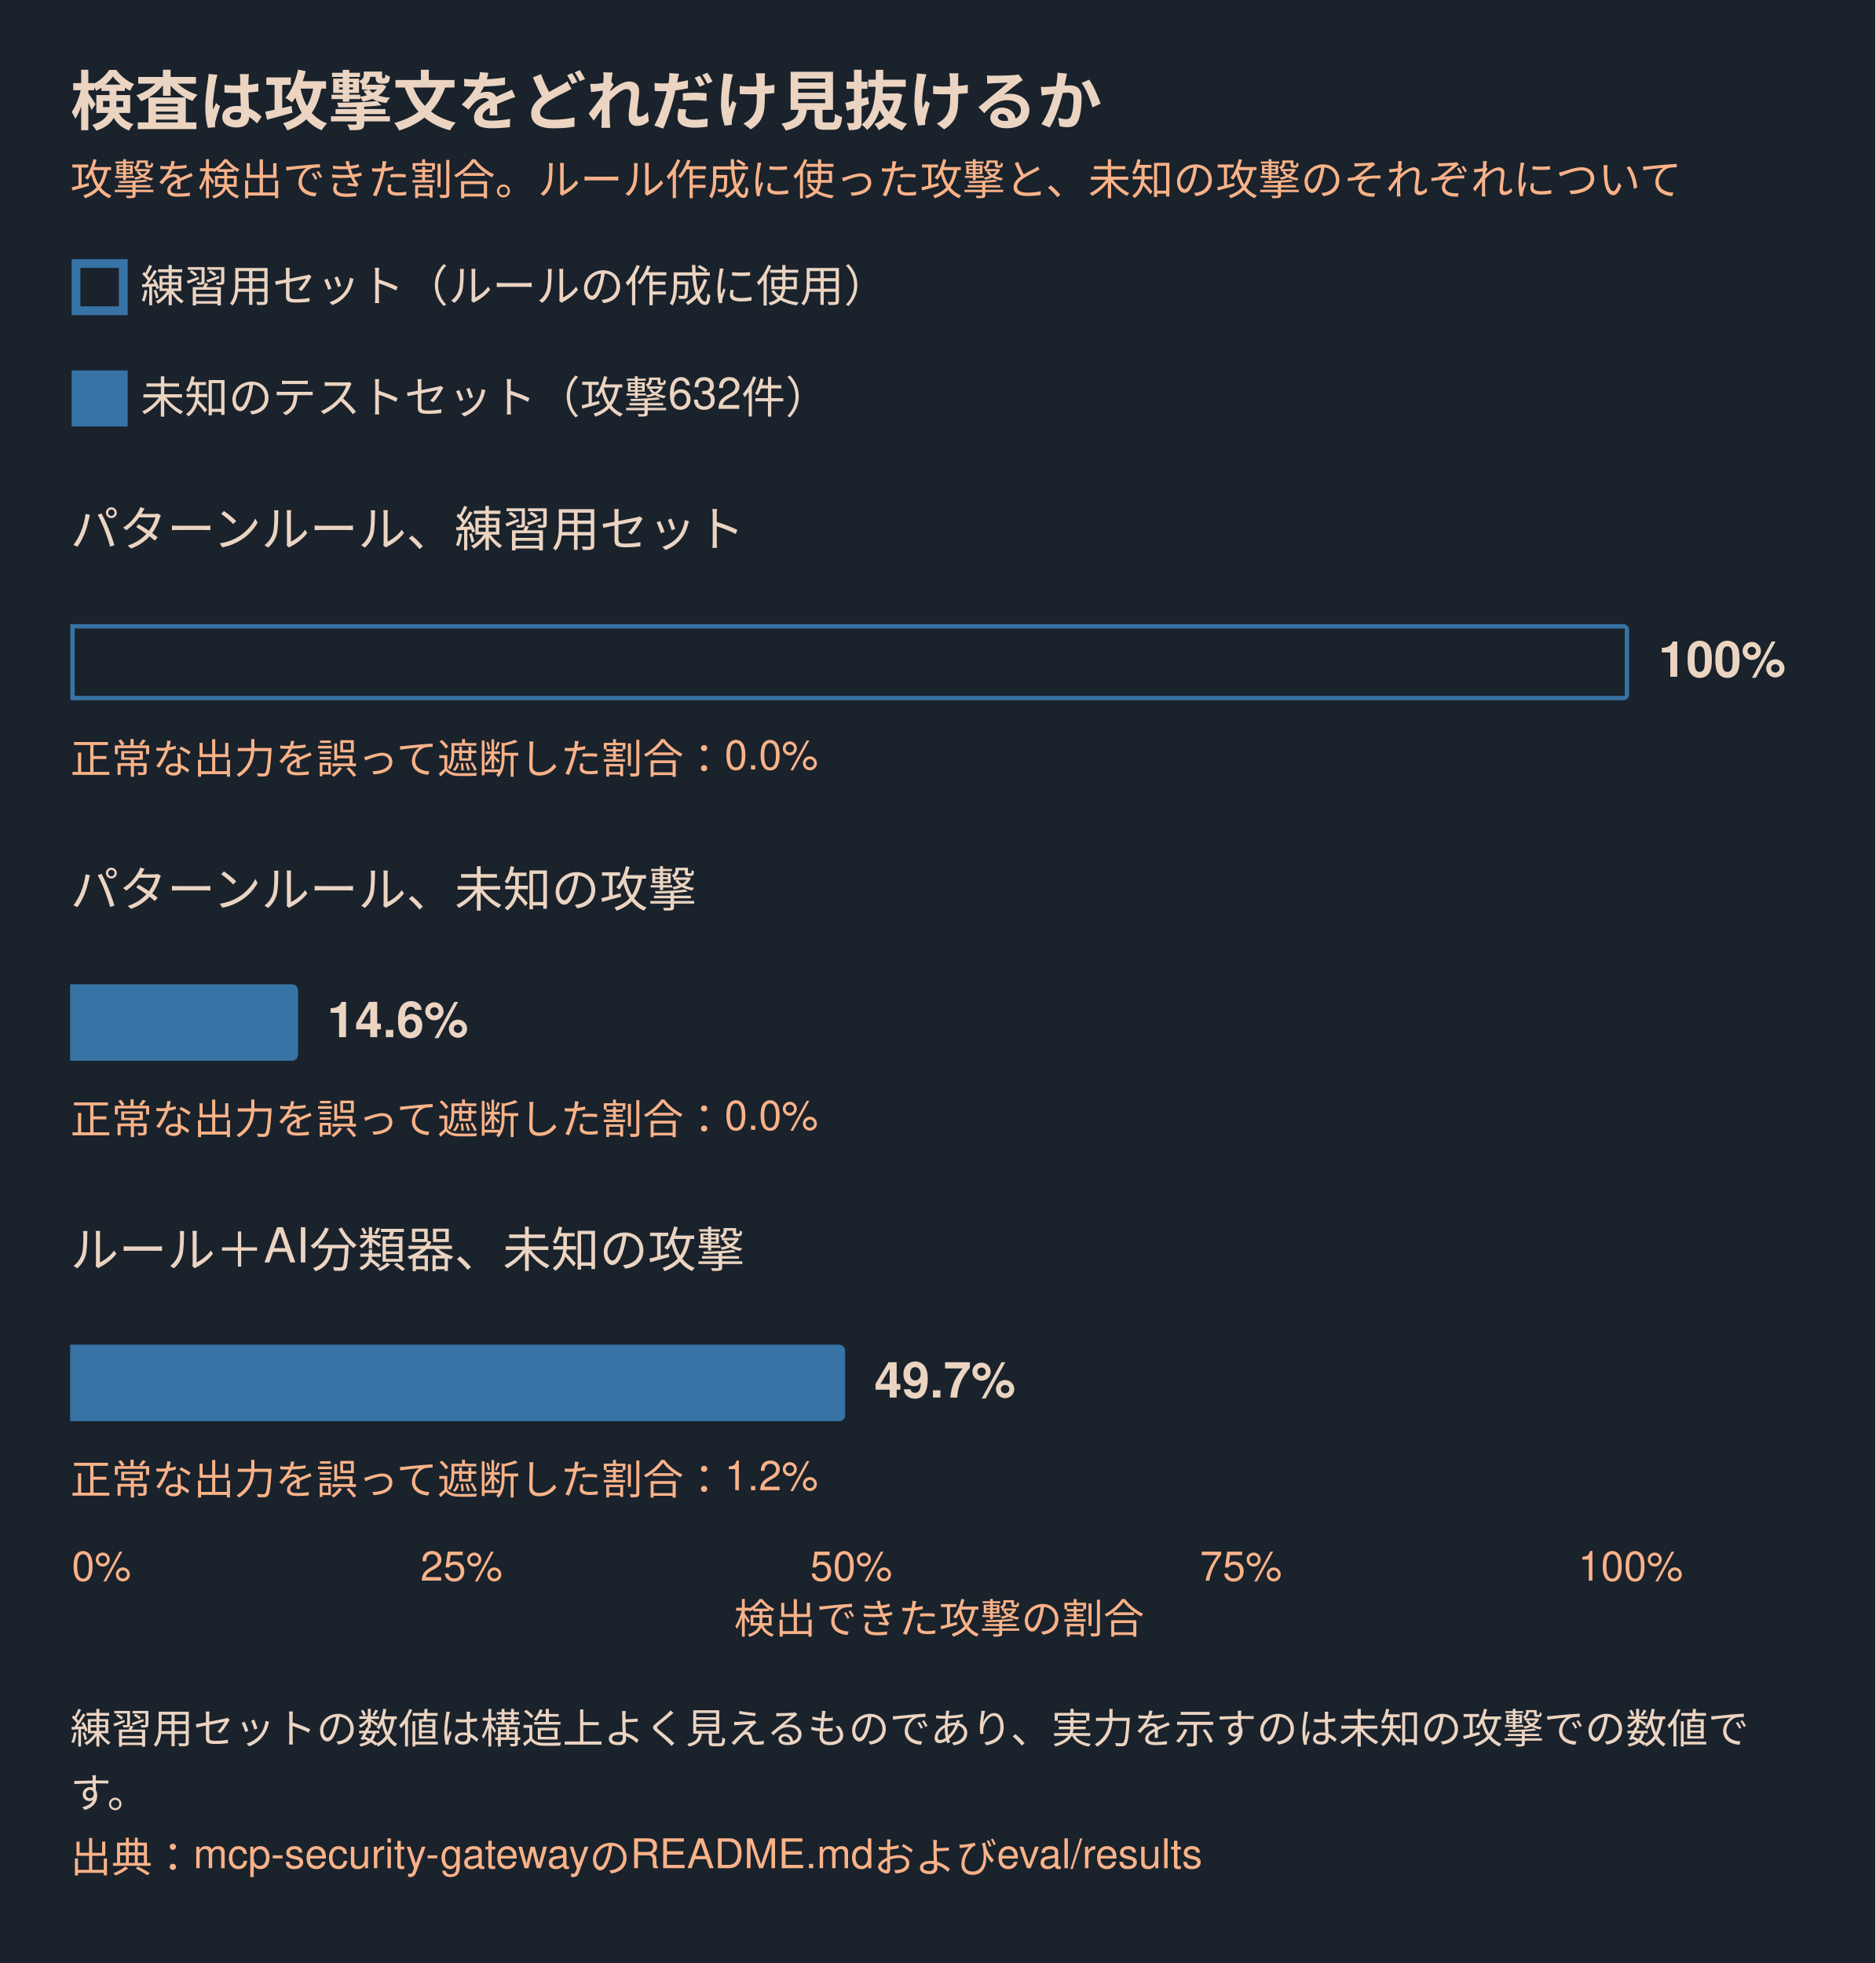
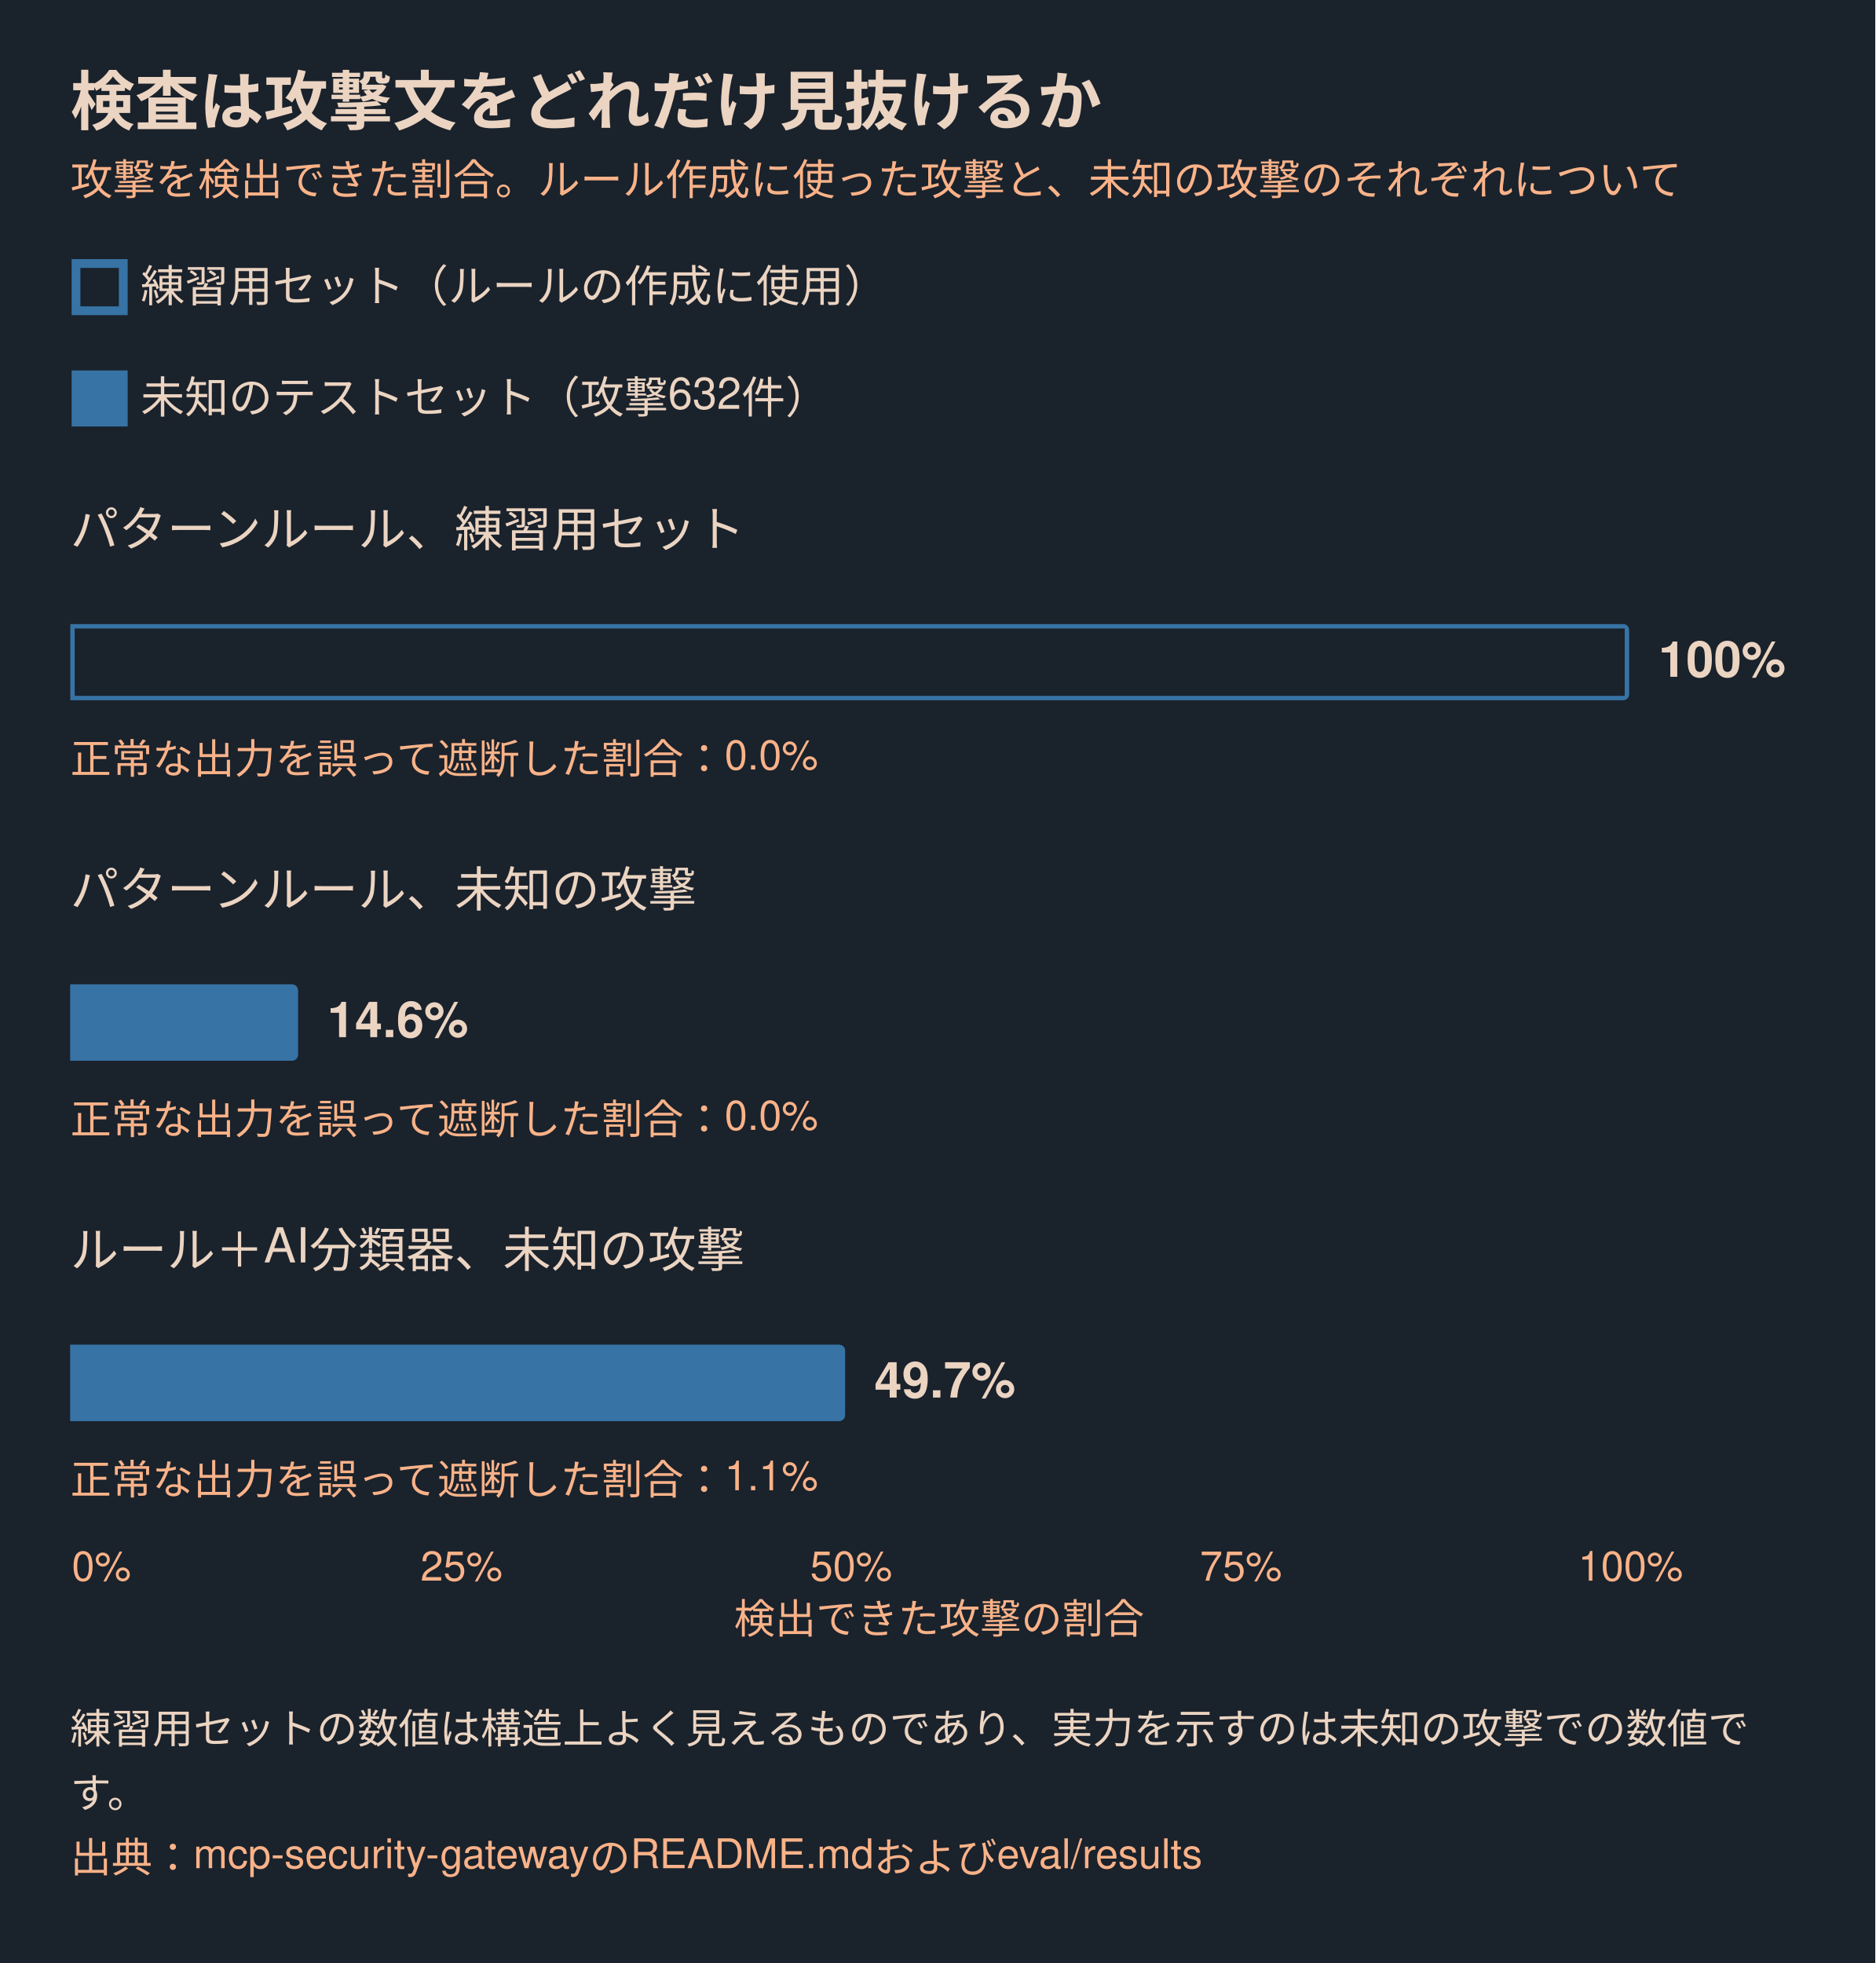
<svg xmlns="http://www.w3.org/2000/svg" version="1.1" class="marks" width="640" height="670" viewBox="0 0 640 670">
  <rect width="640" height="670" fill="#1a222c" />
  <g fill="none" stroke-miterlimit="4" transform="translate(24,212)">
    <g class="mark-group role-frame root" role="graphics-object" aria-roledescription="group mark container">
      <g transform="translate(0,0)">
        <path class="background" aria-hidden="true" d="M0,0h0v0h0Z" />
        <g>
          <g class="mark-group role-scope concat_0_group" role="graphics-object" aria-roledescription="group mark container">
            <g transform="translate(0,0)">
              <path class="background" aria-hidden="true" d="M0,0h0v0h0Z" />
              <g>
                <g class="mark-group role-column-footer concat_0_column_footer" role="graphics-object" aria-roledescription="group mark container">
                  <g transform="translate(0,308)">
                    <path class="background" aria-hidden="true" d="M0,0h592v0h-592Z" />
                    <g>
                      <g class="mark-group role-axis" role="graphics-symbol" aria-roledescription="axis" aria-label="X-axis titled '検出できた攻撃の割合' for a linear scale with values from 0 to 111">
                        <g transform="translate(0.5,0.5)">
                          <path class="background" aria-hidden="true" d="M0,0h0v0h0Z" pointer-events="none" />
                          <g>
                            <g class="mark-text role-axis-label" pointer-events="none">
                              <text text-anchor="start" transform="translate(0,19)" font-family="'Helvetica Neue', Helvetica, Arial, 'Hiragino Kaku Gothic ProN', 'Hiragino Sans', 'Noto Sans JP', 'Yu Gothic', Meiryo, sans-serif" font-size="14px" fill="#f9b288" opacity="1">0%</text>
                              <text text-anchor="middle" transform="translate(133,19)" font-family="'Helvetica Neue', Helvetica, Arial, 'Hiragino Kaku Gothic ProN', 'Hiragino Sans', 'Noto Sans JP', 'Yu Gothic', Meiryo, sans-serif" font-size="14px" fill="#f9b288" opacity="1">25%</text>
                              <text text-anchor="middle" transform="translate(266,19)" font-family="'Helvetica Neue', Helvetica, Arial, 'Hiragino Kaku Gothic ProN', 'Hiragino Sans', 'Noto Sans JP', 'Yu Gothic', Meiryo, sans-serif" font-size="14px" fill="#f9b288" opacity="1">50%</text>
                              <text text-anchor="middle" transform="translate(399,19)" font-family="'Helvetica Neue', Helvetica, Arial, 'Hiragino Kaku Gothic ProN', 'Hiragino Sans', 'Noto Sans JP', 'Yu Gothic', Meiryo, sans-serif" font-size="14px" fill="#f9b288" opacity="1">75%</text>
                              <text text-anchor="middle" transform="translate(532,19)" font-family="'Helvetica Neue', Helvetica, Arial, 'Hiragino Kaku Gothic ProN', 'Hiragino Sans', 'Noto Sans JP', 'Yu Gothic', Meiryo, sans-serif" font-size="14px" fill="#f9b288" opacity="1">100%</text>
                            </g>
                            <g class="mark-text role-axis-title" pointer-events="none">
                              <text text-anchor="middle" transform="translate(296,37)" font-family="'Helvetica Neue', Helvetica, Arial, 'Hiragino Kaku Gothic ProN', 'Hiragino Sans', 'Noto Sans JP', 'Yu Gothic', Meiryo, sans-serif" font-size="14px" font-weight="normal" fill="#f9b288" opacity="1">検出できた攻撃の割合</text>
                            </g>
                          </g>
                          <path class="foreground" aria-hidden="true" d="" pointer-events="none" display="none" />
                        </g>
                      </g>
                    </g>
                    <path class="foreground" aria-hidden="true" d="" display="none" />
                  </g>
                </g>
                <g class="mark-group role-scope concat_0_cell" role="graphics-object" aria-roledescription="group mark container">
                  <g transform="translate(0,0)">
                    <path class="background" aria-hidden="true" d="M0,0h592v62h-592Z" />
                    <g>
                      <g class="mark-group role-scope" role="graphics-object" aria-roledescription="group mark container">
                        <g transform="translate(0,1)">
                          <path class="background" aria-hidden="true" d="M0,0L530,0C531.104,0,532,0.896,532,2L532,24C532,25.104,531.104,26,530,26L0,26C0,26,0,26,0,26L0,0C0,0,0,0,0,0Z" stroke-width="3" />
                          <g clip-path="url(#clip1)">
                            <g class="mark-group role-scope" role="graphics-object" aria-roledescription="group mark container">
                              <g transform="translate(0,0)">
                                <path class="background" aria-hidden="true" d="M0,0h0v26h0Z" />
                                <g>
                                  <g class="mark-rect role-mark concat_0_child_layer_0_marks" role="graphics-object" aria-roledescription="rect mark container">
                                    <path aria-label="caught: 100; set: 練習用セット（ルールの作成に使用）" role="graphics-symbol" aria-roledescription="bar" d="M0,0h532v26h-532Z" fill="#1a222c" stroke="#3773a5" stroke-width="3" />
                                  </g>
                                </g>
                                <path class="foreground" aria-hidden="true" d="" display="none" />
                              </g>
                            </g>
                          </g>
                          <path class="foreground" aria-hidden="true" d="M0,0L530,0C531.104,0,532,0.896,532,2L532,24C532,25.104,531.104,26,530,26L0,26C0,26,0,26,0,26L0,0C0,0,0,0,0,0Z" display="none" />
                        </g>
                      </g>
                      <g class="mark-text role-mark concat_0_child_layer_1_marks" role="graphics-object" aria-roledescription="text mark container">
                        <text aria-label="caught: 100; value: 100%" role="graphics-symbol" aria-roledescription="text mark" text-anchor="start" transform="translate(542,19)" font-family="'Helvetica Neue', Helvetica, Arial, 'Hiragino Kaku Gothic ProN', 'Hiragino Sans', 'Noto Sans JP', 'Yu Gothic', Meiryo, sans-serif" font-size="17px" font-weight="bold" fill="#ebd4c1">100%</text>
                      </g>
                      <g class="mark-text role-mark concat_0_child_layer_2_marks" role="graphics-object" aria-roledescription="text mark container">
                        <text aria-label="fp: 正常な出力を誤って遮断した割合：0.0%" role="graphics-symbol" aria-roledescription="text mark" text-anchor="start" transform="translate(0,52)" font-family="'Helvetica Neue', Helvetica, Arial, 'Hiragino Kaku Gothic ProN', 'Hiragino Sans', 'Noto Sans JP', 'Yu Gothic', Meiryo, sans-serif" font-size="14px" fill="#f9b288">正常な出力を誤って遮断した割合：0.0%</text>
                      </g>
                      <g class="mark-group role-title">
                        <g transform="translate(0,-22.5)">
                          <path class="background" aria-hidden="true" d="M0,0h0v0h0Z" pointer-events="none" />
                          <g>
                            <g class="mark-text role-title-text" role="graphics-symbol" aria-roledescription="title" aria-label="Title text 'パターンルール、練習用セット'" pointer-events="none">
                              <text text-anchor="start" transform="translate(0,-3)" font-family="'Helvetica Neue', Helvetica, Arial, 'Hiragino Kaku Gothic ProN', 'Hiragino Sans', 'Noto Sans JP', 'Yu Gothic', Meiryo, sans-serif" font-size="16.5px" font-weight="normal" fill="#ebd4c1" opacity="1">パターンルール、練習用セット</text>
                            </g>
                          </g>
                          <path class="foreground" aria-hidden="true" d="" pointer-events="none" display="none" />
                        </g>
                      </g>
                    </g>
                    <path class="foreground" aria-hidden="true" d="" display="none" />
                  </g>
                  <g transform="translate(0,123)">
                    <path class="background" aria-hidden="true" d="M0,0h592v62h-592Z" />
                    <g>
                      <g class="mark-group role-scope" role="graphics-object" aria-roledescription="group mark container">
                        <g transform="translate(0,1)">
                          <path class="background" aria-hidden="true" d="M0,0L75.672,0C76.776,0,77.672,0.896,77.672,2L77.672,24C77.672,25.104,76.776,26,75.672,26L0,26C0,26,0,26,0,26L0,0C0,0,0,0,0,0Z" stroke-width="3" />
                          <g clip-path="url(#clip2)">
                            <g class="mark-group role-scope" role="graphics-object" aria-roledescription="group mark container">
                              <g transform="translate(0,0)">
                                <path class="background" aria-hidden="true" d="M0,0h0v26h0Z" />
                                <g>
                                  <g class="mark-rect role-mark concat_0_child_layer_0_marks" role="graphics-object" aria-roledescription="rect mark container">
                                    <path aria-label="caught: 14.6; set: 未知のテストセット（攻撃632件）" role="graphics-symbol" aria-roledescription="bar" d="M0,0h77.672v26h-77.672Z" fill="#3773a5" stroke="#3773a5" stroke-width="3" />
                                  </g>
                                </g>
                                <path class="foreground" aria-hidden="true" d="" display="none" />
                              </g>
                            </g>
                          </g>
                          <path class="foreground" aria-hidden="true" d="M0,0L75.672,0C76.776,0,77.672,0.896,77.672,2L77.672,24C77.672,25.104,76.776,26,75.672,26L0,26C0,26,0,26,0,26L0,0C0,0,0,0,0,0Z" display="none" />
                        </g>
                      </g>
                      <g class="mark-text role-mark concat_0_child_layer_1_marks" role="graphics-object" aria-roledescription="text mark container">
                        <text aria-label="caught: 14.6; value: 14.6%" role="graphics-symbol" aria-roledescription="text mark" text-anchor="start" transform="translate(87.672,19)" font-family="'Helvetica Neue', Helvetica, Arial, 'Hiragino Kaku Gothic ProN', 'Hiragino Sans', 'Noto Sans JP', 'Yu Gothic', Meiryo, sans-serif" font-size="17px" font-weight="bold" fill="#ebd4c1">14.6%</text>
                      </g>
                      <g class="mark-text role-mark concat_0_child_layer_2_marks" role="graphics-object" aria-roledescription="text mark container">
                        <text aria-label="fp: 正常な出力を誤って遮断した割合：0.0%" role="graphics-symbol" aria-roledescription="text mark" text-anchor="start" transform="translate(0,52)" font-family="'Helvetica Neue', Helvetica, Arial, 'Hiragino Kaku Gothic ProN', 'Hiragino Sans', 'Noto Sans JP', 'Yu Gothic', Meiryo, sans-serif" font-size="14px" fill="#f9b288">正常な出力を誤って遮断した割合：0.0%</text>
                      </g>
                      <g class="mark-group role-title">
                        <g transform="translate(0,-22.5)">
                          <path class="background" aria-hidden="true" d="M0,0h0v0h0Z" pointer-events="none" />
                          <g>
                            <g class="mark-text role-title-text" role="graphics-symbol" aria-roledescription="title" aria-label="Title text 'パターンルール、未知の攻撃'" pointer-events="none">
                              <text text-anchor="start" transform="translate(0,-3)" font-family="'Helvetica Neue', Helvetica, Arial, 'Hiragino Kaku Gothic ProN', 'Hiragino Sans', 'Noto Sans JP', 'Yu Gothic', Meiryo, sans-serif" font-size="16.5px" font-weight="normal" fill="#ebd4c1" opacity="1">パターンルール、未知の攻撃</text>
                            </g>
                          </g>
                          <path class="foreground" aria-hidden="true" d="" pointer-events="none" display="none" />
                        </g>
                      </g>
                    </g>
                    <path class="foreground" aria-hidden="true" d="" display="none" />
                  </g>
                  <g transform="translate(0,246)">
                    <path class="background" aria-hidden="true" d="M0,0h592v62h-592Z" />
                    <g>
                      <g class="mark-group role-scope" role="graphics-object" aria-roledescription="group mark container">
                        <g transform="translate(0,1)">
                          <path class="background" aria-hidden="true" d="M0,0L262.404,0C263.508,0,264.404,0.896,264.404,2L264.404,24C264.404,25.104,263.508,26,262.404,26L0,26C0,26,0,26,0,26L0,0C0,0,0,0,0,0Z" stroke-width="3" />
                          <g clip-path="url(#clip3)">
                            <g class="mark-group role-scope" role="graphics-object" aria-roledescription="group mark container">
                              <g transform="translate(0,0)">
                                <path class="background" aria-hidden="true" d="M0,0h0v26h0Z" />
                                <g>
                                  <g class="mark-rect role-mark concat_0_child_layer_0_marks" role="graphics-object" aria-roledescription="rect mark container">
                                    <path aria-label="caught: 49.7; set: 未知のテストセット（攻撃632件）" role="graphics-symbol" aria-roledescription="bar" d="M0,0h264.404v26h-264.404Z" fill="#3773a5" stroke="#3773a5" stroke-width="3" />
                                  </g>
                                </g>
                                <path class="foreground" aria-hidden="true" d="" display="none" />
                              </g>
                            </g>
                          </g>
                          <path class="foreground" aria-hidden="true" d="M0,0L262.404,0C263.508,0,264.404,0.896,264.404,2L264.404,24C264.404,25.104,263.508,26,262.404,26L0,26C0,26,0,26,0,26L0,0C0,0,0,0,0,0Z" display="none" />
                        </g>
                      </g>
                      <g class="mark-text role-mark concat_0_child_layer_1_marks" role="graphics-object" aria-roledescription="text mark container">
                        <text aria-label="caught: 49.7; value: 49.7%" role="graphics-symbol" aria-roledescription="text mark" text-anchor="start" transform="translate(274.404,19)" font-family="'Helvetica Neue', Helvetica, Arial, 'Hiragino Kaku Gothic ProN', 'Hiragino Sans', 'Noto Sans JP', 'Yu Gothic', Meiryo, sans-serif" font-size="17px" font-weight="bold" fill="#ebd4c1">49.7%</text>
                      </g>
                      <g class="mark-text role-mark concat_0_child_layer_2_marks" role="graphics-object" aria-roledescription="text mark container">
-                         <text aria-label="fp: 正常な出力を誤って遮断した割合：1.2%" role="graphics-symbol" aria-roledescription="text mark" text-anchor="start" transform="translate(0,52)" font-family="'Helvetica Neue', Helvetica, Arial, 'Hiragino Kaku Gothic ProN', 'Hiragino Sans', 'Noto Sans JP', 'Yu Gothic', Meiryo, sans-serif" font-size="14px" fill="#f9b288">正常な出力を誤って遮断した割合：1.2%</text>
+                         <text aria-label="fp: 正常な出力を誤って遮断した割合：1.1%" role="graphics-symbol" aria-roledescription="text mark" text-anchor="start" transform="translate(0,52)" font-family="'Helvetica Neue', Helvetica, Arial, 'Hiragino Kaku Gothic ProN', 'Hiragino Sans', 'Noto Sans JP', 'Yu Gothic', Meiryo, sans-serif" font-size="14px" fill="#f9b288">正常な出力を誤って遮断した割合：1.1%</text>
                      </g>
                      <g class="mark-group role-title">
                        <g transform="translate(0,-22.5)">
                          <path class="background" aria-hidden="true" d="M0,0h0v0h0Z" pointer-events="none" />
                          <g>
                            <g class="mark-text role-title-text" role="graphics-symbol" aria-roledescription="title" aria-label="Title text 'ルール＋AI分類器、未知の攻撃'" pointer-events="none">
                              <text text-anchor="start" transform="translate(0,-3)" font-family="'Helvetica Neue', Helvetica, Arial, 'Hiragino Kaku Gothic ProN', 'Hiragino Sans', 'Noto Sans JP', 'Yu Gothic', Meiryo, sans-serif" font-size="16.5px" font-weight="normal" fill="#ebd4c1" opacity="1">ルール＋AI分類器、未知の攻撃</text>
                            </g>
                          </g>
                          <path class="foreground" aria-hidden="true" d="" pointer-events="none" display="none" />
                        </g>
                      </g>
                    </g>
                    <path class="foreground" aria-hidden="true" d="" display="none" />
                  </g>
                </g>
                <g class="mark-group role-legend" role="graphics-symbol" aria-roledescription="legend" aria-label="Symbol legend for fill color and stroke color with 2 values: 練習用セット（ルールの作成に使用）, 未知のテストセット（攻撃632件）">
                  <g transform="translate(0,-124)">
                    <path class="background" aria-hidden="true" d="M0,0h279v63h-279Z" pointer-events="none" />
                    <g>
                      <g class="mark-group role-legend-entry">
                        <g transform="translate(0,0)">
                          <path class="background" aria-hidden="true" d="M0,0h0v0h0Z" pointer-events="none" />
                          <g>
                            <g class="mark-group role-scope" role="graphics-object" aria-roledescription="group mark container">
                              <g transform="translate(0,0)">
                                <path class="background" aria-hidden="true" d="M0,0h279v24.062h-279Z" pointer-events="none" opacity="1" />
                                <g>
                                  <g class="mark-symbol role-legend-symbol" pointer-events="none">
                                    <path transform="translate(10,10)" d="M-8.062,-8.062h16.125v16.125h-16.125Z" fill="#1a222c" fill-opacity="1" stroke="#3773a5" stroke-width="3" opacity="1" />
                                  </g>
                                  <g class="mark-text role-legend-label" pointer-events="none">
                                    <text text-anchor="start" transform="translate(24,15)" font-family="'Helvetica Neue', Helvetica, Arial, 'Hiragino Kaku Gothic ProN', 'Hiragino Sans', 'Noto Sans JP', 'Yu Gothic', Meiryo, sans-serif" font-size="15px" fill="#ebd4c1" opacity="1">練習用セット（ルールの作成に使用）</text>
                                  </g>
                                </g>
                                <path class="foreground" aria-hidden="true" d="" pointer-events="none" display="none" />
                              </g>
                              <g transform="translate(0,38)">
                                <path class="background" aria-hidden="true" d="M0,0h279v24.062h-279Z" pointer-events="none" opacity="1" />
                                <g>
                                  <g class="mark-symbol role-legend-symbol" pointer-events="none">
                                    <path transform="translate(10,10)" d="M-8.062,-8.062h16.125v16.125h-16.125Z" fill="#3773a5" fill-opacity="1" stroke="#3773a5" stroke-width="3" opacity="1" />
                                  </g>
                                  <g class="mark-text role-legend-label" pointer-events="none">
                                    <text text-anchor="start" transform="translate(24,15)" font-family="'Helvetica Neue', Helvetica, Arial, 'Hiragino Kaku Gothic ProN', 'Hiragino Sans', 'Noto Sans JP', 'Yu Gothic', Meiryo, sans-serif" font-size="15px" fill="#ebd4c1" opacity="1">未知のテストセット（攻撃632件）</text>
                                  </g>
                                </g>
                                <path class="foreground" aria-hidden="true" d="" pointer-events="none" display="none" />
                              </g>
                            </g>
                          </g>
                          <path class="foreground" aria-hidden="true" d="" pointer-events="none" display="none" />
                        </g>
                      </g>
                    </g>
                    <path class="foreground" aria-hidden="true" d="" pointer-events="none" display="none" />
                  </g>
                </g>
              </g>
              <path class="foreground" aria-hidden="true" d="" display="none" />
            </g>
          </g>
          <g class="mark-group role-scope concat_1_group" role="graphics-object" aria-roledescription="group mark container">
            <g transform="translate(0,368)">
              <path class="background" aria-hidden="true" d="M0,0h592v66h-592Z" />
              <g>
                <g class="mark-text role-mark concat_1_marks" role="graphics-object" aria-roledescription="text mark container">
                  <text aria-label="i: 0; kind: note; text: 練習用セットの数値は構造上よく見えるものであり、実力を示すのは未知の攻撃での数値で" role="graphics-symbol" aria-roledescription="text mark" text-anchor="start" transform="translate(0,15)" font-family="'Helvetica Neue', Helvetica, Arial, 'Hiragino Kaku Gothic ProN', 'Hiragino Sans', 'Noto Sans JP', 'Yu Gothic', Meiryo, sans-serif" font-size="14px" fill="#ebd4c1">練習用セットの数値は構造上よく見えるものであり、実力を示すのは未知の攻撃での数値で</text>
                  <text aria-label="i: 1; kind: note; text: す。" role="graphics-symbol" aria-roledescription="text mark" text-anchor="start" transform="translate(0,37)" font-family="'Helvetica Neue', Helvetica, Arial, 'Hiragino Kaku Gothic ProN', 'Hiragino Sans', 'Noto Sans JP', 'Yu Gothic', Meiryo, sans-serif" font-size="14px" fill="#ebd4c1">す。</text>
                  <text aria-label="i: 2; kind: source; text: 出典：mcp-security-gatewayのREADME.mdおよびeval/results" role="graphics-symbol" aria-roledescription="text mark" text-anchor="start" transform="translate(0,59)" font-family="'Helvetica Neue', Helvetica, Arial, 'Hiragino Kaku Gothic ProN', 'Hiragino Sans', 'Noto Sans JP', 'Yu Gothic', Meiryo, sans-serif" font-size="14px" fill="#f9b288">出典：mcp-security-gatewayのREADME.mdおよびeval/results</text>
                </g>
              </g>
              <path class="foreground" aria-hidden="true" d="" display="none" />
            </g>
          </g>
          <g class="mark-group role-title">
            <g transform="translate(0,-186.5)">
              <path class="background" aria-hidden="true" d="M0,0h0v0h0Z" pointer-events="none" />
              <g>
                <g class="mark-text role-title-text" role="graphics-symbol" aria-roledescription="title" aria-label="Title text '検査は攻撃文をどれだけ見抜けるか'" pointer-events="none">
                  <text text-anchor="start" transform="translate(0,17)" font-family="'Helvetica Neue', Helvetica, Arial, 'Hiragino Kaku Gothic ProN', 'Hiragino Sans', 'Noto Sans JP', 'Yu Gothic', Meiryo, sans-serif" font-size="22px" font-weight="bold" fill="#ebd4c1" opacity="1">検査は攻撃文をどれだけ見抜けるか</text>
                </g>
                <g class="mark-text role-title-subtitle" role="graphics-symbol" aria-roledescription="subtitle" aria-label="Subtitle text '攻撃を検出できた割合。ルール作成に使った攻撃と、未知の攻撃のそれぞれについて'" pointer-events="none">
                  <text text-anchor="start" transform="translate(0,41)" font-family="'Helvetica Neue', Helvetica, Arial, 'Hiragino Kaku Gothic ProN', 'Hiragino Sans', 'Noto Sans JP', 'Yu Gothic', Meiryo, sans-serif" font-size="14.5px" fill="#f9b288" opacity="1">攻撃を検出できた割合。ルール作成に使った攻撃と、未知の攻撃のそれぞれについて</text>
                </g>
              </g>
              <path class="foreground" aria-hidden="true" d="" pointer-events="none" display="none" />
            </g>
          </g>
        </g>
        <path class="foreground" aria-hidden="true" d="" display="none" />
      </g>
    </g>
  </g>
  <defs>
    <clipPath id="clip1">
      <path d="M0,0L530,0C531.104,0,532,0.896,532,2L532,24C532,25.104,531.104,26,530,26L0,26C0,26,0,26,0,26L0,0C0,0,0,0,0,0Z" />
    </clipPath>
    <clipPath id="clip2">
      <path d="M0,0L75.672,0C76.776,0,77.672,0.896,77.672,2L77.672,24C77.672,25.104,76.776,26,75.672,26L0,26C0,26,0,26,0,26L0,0C0,0,0,0,0,0Z" />
    </clipPath>
    <clipPath id="clip3">
      <path d="M0,0L262.404,0C263.508,0,264.404,0.896,264.404,2L264.404,24C264.404,25.104,263.508,26,262.404,26L0,26C0,26,0,26,0,26L0,0C0,0,0,0,0,0Z" />
    </clipPath>
  </defs>
</svg>
